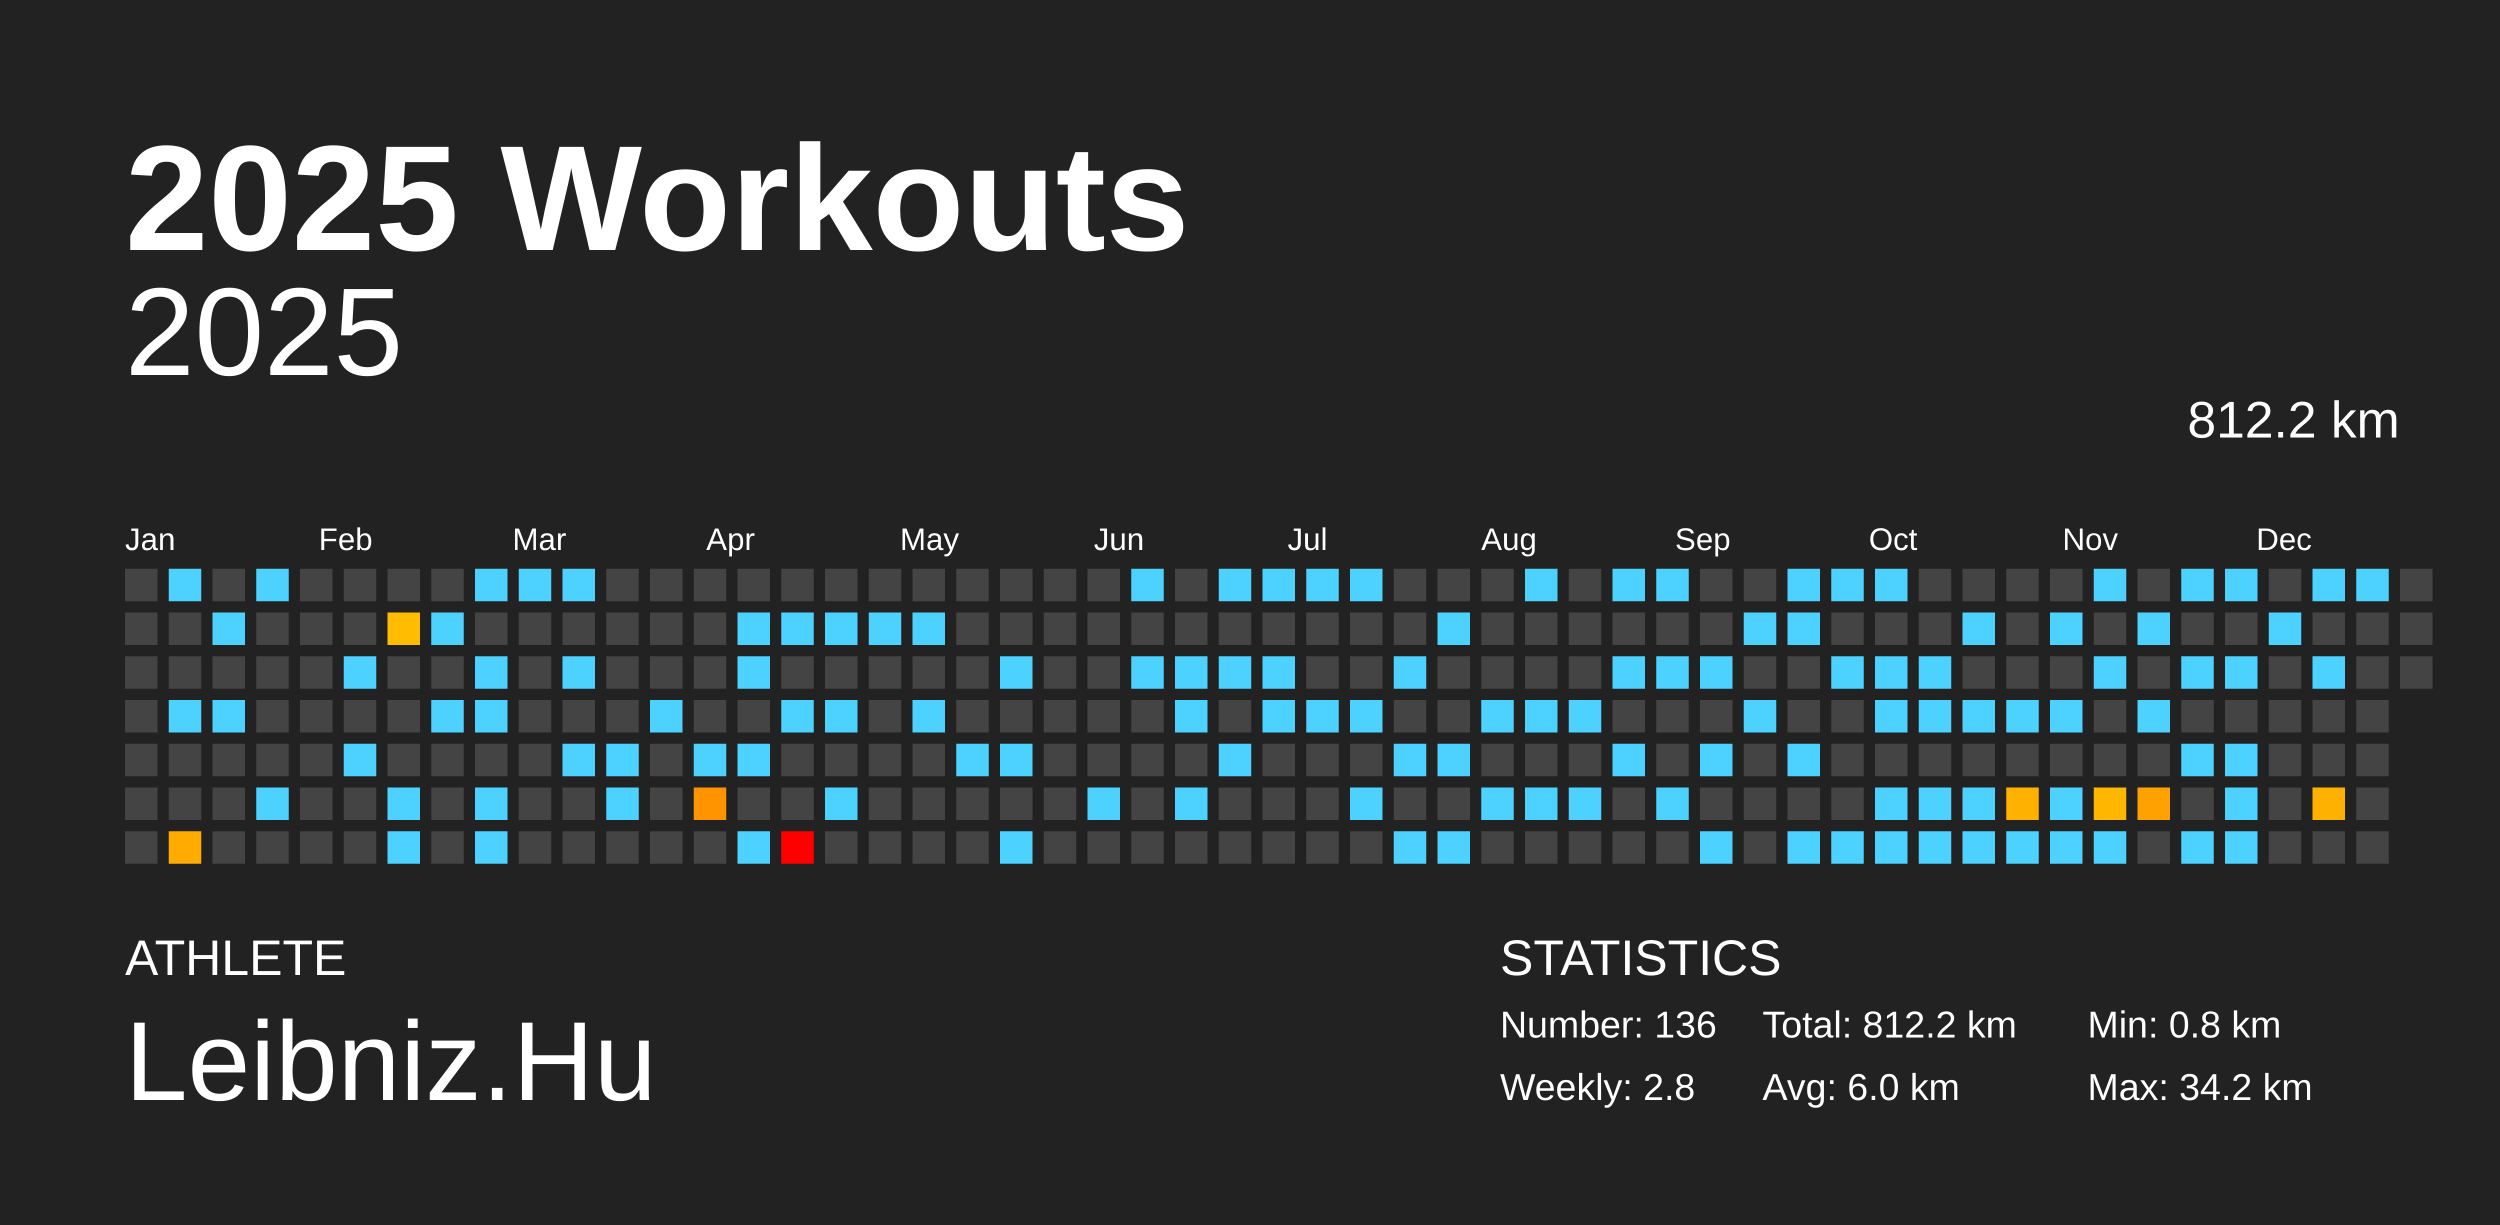
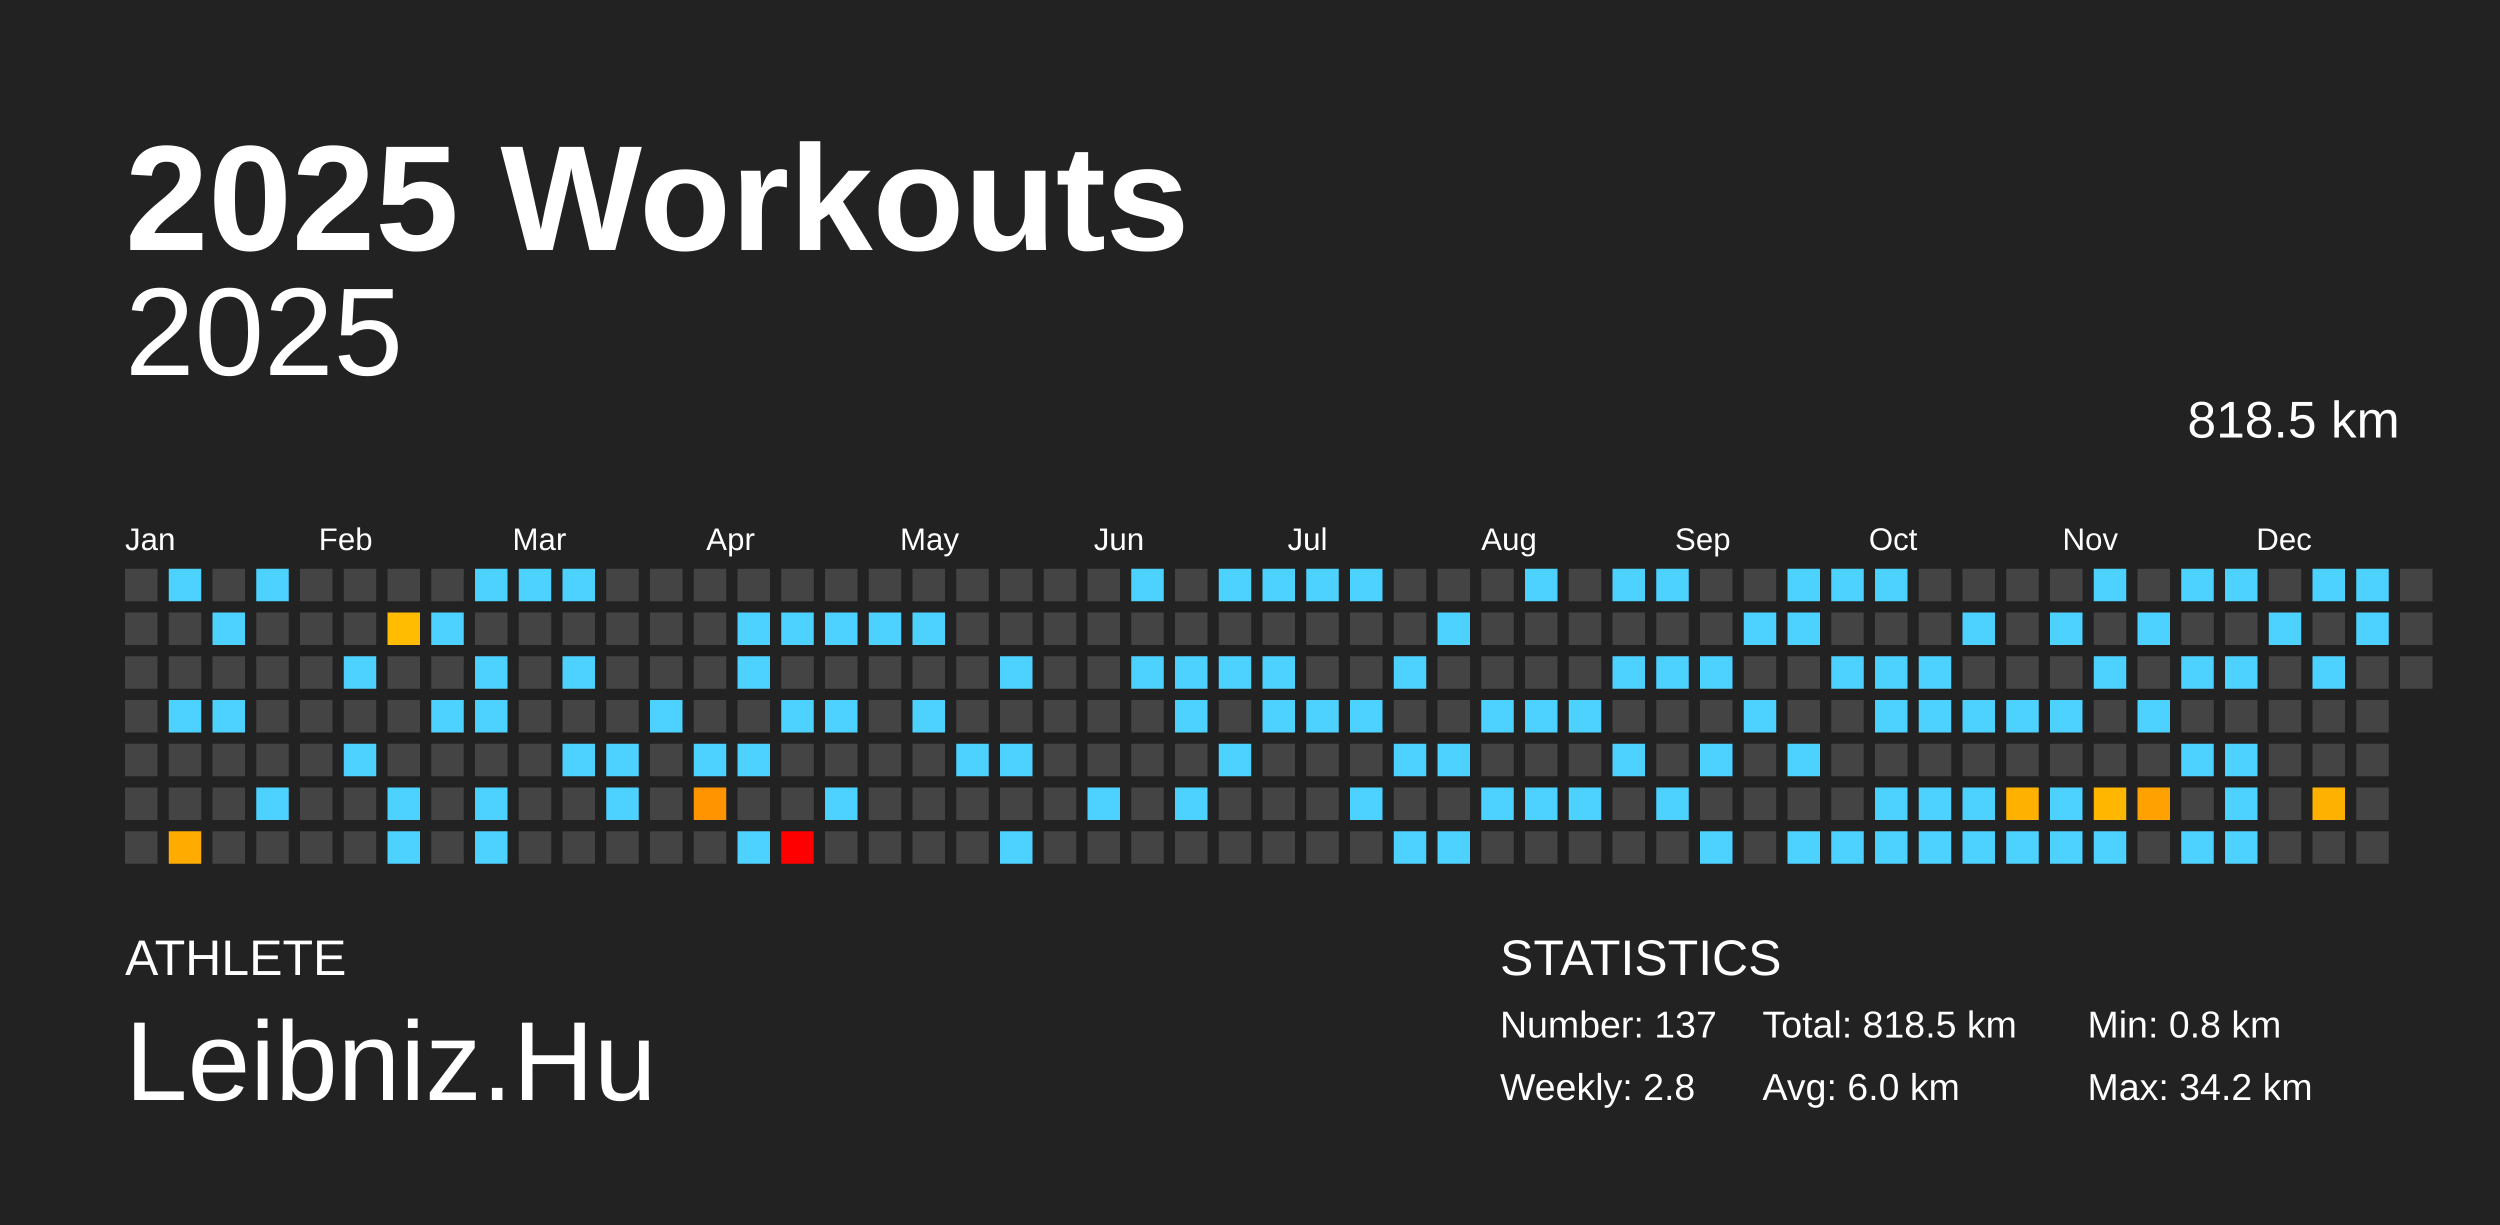
<svg xmlns="http://www.w3.org/2000/svg" baseProfile="full" height="98mm" version="1.1" viewBox="0,0,200,98" width="200mm">
  <defs />
  <rect fill="#222222" height="98" width="200" x="0" y="0" />
  <text fill="#FFFFFF" style="font-size:12px; font-family:Arial; font-weight:bold;" x="10" y="20">2025 Workouts</text>
  <text fill="#FFFFFF" style="font-size:4px; font-family:Arial" x="10" y="78">ATHLETE</text>
  <text fill="#FFFFFF" style="font-size:9px; font-family:Arial" x="10" y="88">Leibniz.Hu</text>
  <text fill="#FFFFFF" style="font-size:4px; font-family:Arial" x="120" y="78">STATISTICS</text>
-   <text fill="#FFFFFF" style="font-size:3px; font-family:Arial" x="120" y="83">Number: 136</text>
+   <text fill="#FFFFFF" style="font-size:3px; font-family:Arial" x="120" y="83">Number: 137</text>
  <text fill="#FFFFFF" style="font-size:3px; font-family:Arial" x="120" y="88">Weekly: 2.8</text>
-   <text fill="#FFFFFF" style="font-size:3px; font-family:Arial" x="141" y="83">Total: 812.2 km</text>
+   <text fill="#FFFFFF" style="font-size:3px; font-family:Arial" x="141" y="83">Total: 818.5 km</text>
  <text fill="#FFFFFF" style="font-size:3px; font-family:Arial" x="141" y="88">Avg: 6.0 km</text>
  <text fill="#FFFFFF" style="font-size:3px; font-family:Arial" x="167" y="83">Min: 0.8 km</text>
  <text fill="#FFFFFF" style="font-size:3px; font-family:Arial" x="167" y="88">Max: 34.2 km</text>
  <text alignment-baseline="hanging" fill="#FFFFFF" style="font-size:10.0px; font-family:Arial;" x="10" y="30">2025</text>
-   <text alignment-baseline="hanging" fill="#FFFFFF" style="font-size:4.125px; font-family:Arial;" x="175" y="35">812.2 km</text>
+   <text alignment-baseline="hanging" fill="#FFFFFF" style="font-size:4.125px; font-family:Arial;" x="175" y="35">818.5 km</text>
  <text fill="#FFFFFF" style="font-size:2.5px; font-family:Arial" x="10.0" y="44">Jan</text>
  <text fill="#FFFFFF" style="font-size:2.5px; font-family:Arial" x="25.5" y="44">Feb</text>
  <text fill="#FFFFFF" style="font-size:2.5px; font-family:Arial" x="41.0" y="44">Mar</text>
  <text fill="#FFFFFF" style="font-size:2.5px; font-family:Arial" x="56.5" y="44">Apr</text>
  <text fill="#FFFFFF" style="font-size:2.5px; font-family:Arial" x="72.0" y="44">May</text>
  <text fill="#FFFFFF" style="font-size:2.5px; font-family:Arial" x="87.5" y="44">Jun</text>
  <text fill="#FFFFFF" style="font-size:2.5px; font-family:Arial" x="103.0" y="44">Jul</text>
  <text fill="#FFFFFF" style="font-size:2.5px; font-family:Arial" x="118.5" y="44">Aug</text>
  <text fill="#FFFFFF" style="font-size:2.5px; font-family:Arial" x="134.0" y="44">Sep</text>
  <text fill="#FFFFFF" style="font-size:2.5px; font-family:Arial" x="149.5" y="44">Oct</text>
  <text fill="#FFFFFF" style="font-size:2.5px; font-family:Arial" x="165.0" y="44">Nov</text>
  <text fill="#FFFFFF" style="font-size:2.5px; font-family:Arial" x="180.5" y="44">Dec</text>
  <rect fill="#444444" height="2.6" width="2.6" x="10.0" y="45.5" />
  <rect fill="#444444" height="2.6" width="2.6" x="10.0" y="49.0" />
  <rect fill="#444444" height="2.6" width="2.6" x="10.0" y="52.5" />
  <rect fill="#444444" height="2.6" width="2.6" x="10.0" y="56.0" />
  <rect fill="#444444" height="2.6" width="2.6" x="10.0" y="59.5" />
  <rect fill="#444444" height="2.6" width="2.6" x="10.0" y="63.0" />
  <rect fill="#444444" height="2.6" width="2.6" x="10.0" y="66.5" />
  <rect fill="#4dd2ff" height="2.6" width="2.6" x="13.5" y="45.5" />
  <rect fill="#444444" height="2.6" width="2.6" x="13.5" y="49.0" />
  <rect fill="#444444" height="2.6" width="2.6" x="13.5" y="52.5" />
  <rect fill="#4dd2ff" height="2.6" width="2.6" x="13.5" y="56.0" />
  <rect fill="#444444" height="2.6" width="2.6" x="13.5" y="59.5" />
  <rect fill="#444444" height="2.6" width="2.6" x="13.5" y="63.0" />
  <rect fill="#ffab00" height="2.6" width="2.6" x="13.5" y="66.5" />
  <rect fill="#444444" height="2.6" width="2.6" x="17.0" y="45.5" />
  <rect fill="#4dd2ff" height="2.6" width="2.6" x="17.0" y="49.0" />
  <rect fill="#444444" height="2.6" width="2.6" x="17.0" y="52.5" />
  <rect fill="#4dd2ff" height="2.6" width="2.6" x="17.0" y="56.0" />
  <rect fill="#444444" height="2.6" width="2.6" x="17.0" y="59.5" />
  <rect fill="#444444" height="2.6" width="2.6" x="17.0" y="63.0" />
  <rect fill="#444444" height="2.6" width="2.6" x="17.0" y="66.5" />
  <rect fill="#4dd2ff" height="2.6" width="2.6" x="20.5" y="45.5" />
  <rect fill="#444444" height="2.6" width="2.6" x="20.5" y="49.0" />
  <rect fill="#444444" height="2.6" width="2.6" x="20.5" y="52.5" />
  <rect fill="#444444" height="2.6" width="2.6" x="20.5" y="56.0" />
  <rect fill="#444444" height="2.6" width="2.6" x="20.5" y="59.5" />
  <rect fill="#4dd2ff" height="2.6" width="2.6" x="20.5" y="63.0" />
  <rect fill="#444444" height="2.6" width="2.6" x="20.5" y="66.5" />
  <rect fill="#444444" height="2.6" width="2.6" x="24.0" y="45.5" />
  <rect fill="#444444" height="2.6" width="2.6" x="24.0" y="49.0" />
  <rect fill="#444444" height="2.6" width="2.6" x="24.0" y="52.5" />
  <rect fill="#444444" height="2.6" width="2.6" x="24.0" y="56.0" />
  <rect fill="#444444" height="2.6" width="2.6" x="24.0" y="59.5" />
  <rect fill="#444444" height="2.6" width="2.6" x="24.0" y="63.0" />
  <rect fill="#444444" height="2.6" width="2.6" x="24.0" y="66.5" />
  <rect fill="#444444" height="2.6" width="2.6" x="27.5" y="45.5" />
  <rect fill="#444444" height="2.6" width="2.6" x="27.5" y="49.0" />
  <rect fill="#4dd2ff" height="2.6" width="2.6" x="27.5" y="52.5" />
  <rect fill="#444444" height="2.6" width="2.6" x="27.5" y="56.0" />
  <rect fill="#4dd2ff" height="2.6" width="2.6" x="27.5" y="59.5" />
  <rect fill="#444444" height="2.6" width="2.6" x="27.5" y="63.0" />
  <rect fill="#444444" height="2.6" width="2.6" x="27.5" y="66.5" />
  <rect fill="#444444" height="2.6" width="2.6" x="31.0" y="45.5" />
  <rect fill="#ffbc00" height="2.6" width="2.6" x="31.0" y="49.0" />
  <rect fill="#444444" height="2.6" width="2.6" x="31.0" y="52.5" />
  <rect fill="#444444" height="2.6" width="2.6" x="31.0" y="56.0" />
  <rect fill="#444444" height="2.6" width="2.6" x="31.0" y="59.5" />
  <rect fill="#4dd2ff" height="2.6" width="2.6" x="31.0" y="63.0" />
  <rect fill="#4dd2ff" height="2.6" width="2.6" x="31.0" y="66.5" />
  <rect fill="#444444" height="2.6" width="2.6" x="34.5" y="45.5" />
  <rect fill="#4dd2ff" height="2.6" width="2.6" x="34.5" y="49.0" />
  <rect fill="#444444" height="2.6" width="2.6" x="34.5" y="52.5" />
  <rect fill="#4dd2ff" height="2.6" width="2.6" x="34.5" y="56.0" />
  <rect fill="#444444" height="2.6" width="2.6" x="34.5" y="59.5" />
  <rect fill="#444444" height="2.6" width="2.6" x="34.5" y="63.0" />
  <rect fill="#444444" height="2.6" width="2.6" x="34.5" y="66.5" />
  <rect fill="#4dd2ff" height="2.6" width="2.6" x="38.0" y="45.5" />
  <rect fill="#444444" height="2.6" width="2.6" x="38.0" y="49.0" />
  <rect fill="#4dd2ff" height="2.6" width="2.6" x="38.0" y="52.5" />
  <rect fill="#4dd2ff" height="2.6" width="2.6" x="38.0" y="56.0" />
  <rect fill="#444444" height="2.6" width="2.6" x="38.0" y="59.5" />
  <rect fill="#4dd2ff" height="2.6" width="2.6" x="38.0" y="63.0" />
  <rect fill="#4dd2ff" height="2.6" width="2.6" x="38.0" y="66.5" />
  <rect fill="#4dd2ff" height="2.6" width="2.6" x="41.5" y="45.5" />
  <rect fill="#444444" height="2.6" width="2.6" x="41.5" y="49.0" />
  <rect fill="#444444" height="2.6" width="2.6" x="41.5" y="52.5" />
  <rect fill="#444444" height="2.6" width="2.6" x="41.5" y="56.0" />
  <rect fill="#444444" height="2.6" width="2.6" x="41.5" y="59.5" />
  <rect fill="#444444" height="2.6" width="2.6" x="41.5" y="63.0" />
  <rect fill="#444444" height="2.6" width="2.6" x="41.5" y="66.5" />
  <rect fill="#4dd2ff" height="2.6" width="2.6" x="45.0" y="45.5" />
  <rect fill="#444444" height="2.6" width="2.6" x="45.0" y="49.0" />
  <rect fill="#4dd2ff" height="2.6" width="2.6" x="45.0" y="52.5" />
  <rect fill="#444444" height="2.6" width="2.6" x="45.0" y="56.0" />
  <rect fill="#4dd2ff" height="2.6" width="2.6" x="45.0" y="59.5" />
  <rect fill="#444444" height="2.6" width="2.6" x="45.0" y="63.0" />
  <rect fill="#444444" height="2.6" width="2.6" x="45.0" y="66.5" />
  <rect fill="#444444" height="2.6" width="2.6" x="48.5" y="45.5" />
  <rect fill="#444444" height="2.6" width="2.6" x="48.5" y="49.0" />
  <rect fill="#444444" height="2.6" width="2.6" x="48.5" y="52.5" />
  <rect fill="#444444" height="2.6" width="2.6" x="48.5" y="56.0" />
  <rect fill="#4dd2ff" height="2.6" width="2.6" x="48.5" y="59.5" />
  <rect fill="#4dd2ff" height="2.6" width="2.6" x="48.5" y="63.0" />
  <rect fill="#444444" height="2.6" width="2.6" x="48.5" y="66.5" />
  <rect fill="#444444" height="2.6" width="2.6" x="52.0" y="45.5" />
  <rect fill="#444444" height="2.6" width="2.6" x="52.0" y="49.0" />
  <rect fill="#444444" height="2.6" width="2.6" x="52.0" y="52.5" />
  <rect fill="#4dd2ff" height="2.6" width="2.6" x="52.0" y="56.0" />
  <rect fill="#444444" height="2.6" width="2.6" x="52.0" y="59.5" />
  <rect fill="#444444" height="2.6" width="2.6" x="52.0" y="63.0" />
  <rect fill="#444444" height="2.6" width="2.6" x="52.0" y="66.5" />
  <rect fill="#444444" height="2.6" width="2.6" x="55.5" y="45.5" />
  <rect fill="#444444" height="2.6" width="2.6" x="55.5" y="49.0" />
  <rect fill="#444444" height="2.6" width="2.6" x="55.5" y="52.5" />
  <rect fill="#444444" height="2.6" width="2.6" x="55.5" y="56.0" />
  <rect fill="#4dd2ff" height="2.6" width="2.6" x="55.5" y="59.5" />
  <rect fill="#ff9400" height="2.6" width="2.6" x="55.5" y="63.0" />
  <rect fill="#444444" height="2.6" width="2.6" x="55.5" y="66.5" />
  <rect fill="#444444" height="2.6" width="2.6" x="59.0" y="45.5" />
  <rect fill="#4dd2ff" height="2.6" width="2.6" x="59.0" y="49.0" />
  <rect fill="#4dd2ff" height="2.6" width="2.6" x="59.0" y="52.5" />
  <rect fill="#444444" height="2.6" width="2.6" x="59.0" y="56.0" />
  <rect fill="#4dd2ff" height="2.6" width="2.6" x="59.0" y="59.5" />
  <rect fill="#444444" height="2.6" width="2.6" x="59.0" y="63.0" />
  <rect fill="#4dd2ff" height="2.6" width="2.6" x="59.0" y="66.5" />
  <rect fill="#444444" height="2.6" width="2.6" x="62.5" y="45.5" />
  <rect fill="#4dd2ff" height="2.6" width="2.6" x="62.5" y="49.0" />
  <rect fill="#444444" height="2.6" width="2.6" x="62.5" y="52.5" />
  <rect fill="#4dd2ff" height="2.6" width="2.6" x="62.5" y="56.0" />
  <rect fill="#444444" height="2.6" width="2.6" x="62.5" y="59.5" />
  <rect fill="#444444" height="2.6" width="2.6" x="62.5" y="63.0" />
  <rect fill="red" height="2.6" width="2.6" x="62.5" y="66.5" />
  <rect fill="#444444" height="2.6" width="2.6" x="66.0" y="45.5" />
  <rect fill="#4dd2ff" height="2.6" width="2.6" x="66.0" y="49.0" />
  <rect fill="#444444" height="2.6" width="2.6" x="66.0" y="52.5" />
  <rect fill="#4dd2ff" height="2.6" width="2.6" x="66.0" y="56.0" />
  <rect fill="#444444" height="2.6" width="2.6" x="66.0" y="59.5" />
  <rect fill="#4dd2ff" height="2.6" width="2.6" x="66.0" y="63.0" />
  <rect fill="#444444" height="2.6" width="2.6" x="66.0" y="66.5" />
  <rect fill="#444444" height="2.6" width="2.6" x="69.5" y="45.5" />
  <rect fill="#4dd2ff" height="2.6" width="2.6" x="69.5" y="49.0" />
  <rect fill="#444444" height="2.6" width="2.6" x="69.5" y="52.5" />
  <rect fill="#444444" height="2.6" width="2.6" x="69.5" y="56.0" />
  <rect fill="#444444" height="2.6" width="2.6" x="69.5" y="59.5" />
  <rect fill="#444444" height="2.6" width="2.6" x="69.5" y="63.0" />
  <rect fill="#444444" height="2.6" width="2.6" x="69.5" y="66.5" />
  <rect fill="#444444" height="2.6" width="2.6" x="73.0" y="45.5" />
  <rect fill="#4dd2ff" height="2.6" width="2.6" x="73.0" y="49.0" />
  <rect fill="#444444" height="2.6" width="2.6" x="73.0" y="52.5" />
  <rect fill="#4dd2ff" height="2.6" width="2.6" x="73.0" y="56.0" />
  <rect fill="#444444" height="2.6" width="2.6" x="73.0" y="59.5" />
  <rect fill="#444444" height="2.6" width="2.6" x="73.0" y="63.0" />
  <rect fill="#444444" height="2.6" width="2.6" x="73.0" y="66.5" />
  <rect fill="#444444" height="2.6" width="2.6" x="76.5" y="45.5" />
  <rect fill="#444444" height="2.6" width="2.6" x="76.5" y="49.0" />
  <rect fill="#444444" height="2.6" width="2.6" x="76.5" y="52.5" />
  <rect fill="#444444" height="2.6" width="2.6" x="76.5" y="56.0" />
  <rect fill="#4dd2ff" height="2.6" width="2.6" x="76.5" y="59.5" />
  <rect fill="#444444" height="2.6" width="2.6" x="76.5" y="63.0" />
  <rect fill="#444444" height="2.6" width="2.6" x="76.5" y="66.5" />
  <rect fill="#444444" height="2.6" width="2.6" x="80.0" y="45.5" />
  <rect fill="#444444" height="2.6" width="2.6" x="80.0" y="49.0" />
  <rect fill="#4dd2ff" height="2.6" width="2.6" x="80.0" y="52.5" />
  <rect fill="#444444" height="2.6" width="2.6" x="80.0" y="56.0" />
  <rect fill="#4dd2ff" height="2.6" width="2.6" x="80.0" y="59.5" />
  <rect fill="#444444" height="2.6" width="2.6" x="80.0" y="63.0" />
  <rect fill="#4dd2ff" height="2.6" width="2.6" x="80.0" y="66.5" />
  <rect fill="#444444" height="2.6" width="2.6" x="83.5" y="45.5" />
  <rect fill="#444444" height="2.6" width="2.6" x="83.5" y="49.0" />
  <rect fill="#444444" height="2.6" width="2.6" x="83.5" y="52.5" />
  <rect fill="#444444" height="2.6" width="2.6" x="83.5" y="56.0" />
  <rect fill="#444444" height="2.6" width="2.6" x="83.5" y="59.5" />
  <rect fill="#444444" height="2.6" width="2.6" x="83.5" y="63.0" />
  <rect fill="#444444" height="2.6" width="2.6" x="83.5" y="66.5" />
  <rect fill="#444444" height="2.6" width="2.6" x="87.0" y="45.5" />
  <rect fill="#444444" height="2.6" width="2.6" x="87.0" y="49.0" />
  <rect fill="#444444" height="2.6" width="2.6" x="87.0" y="52.5" />
  <rect fill="#444444" height="2.6" width="2.6" x="87.0" y="56.0" />
  <rect fill="#444444" height="2.6" width="2.6" x="87.0" y="59.5" />
  <rect fill="#4dd2ff" height="2.6" width="2.6" x="87.0" y="63.0" />
  <rect fill="#444444" height="2.6" width="2.6" x="87.0" y="66.5" />
  <rect fill="#4dd2ff" height="2.6" width="2.6" x="90.5" y="45.5" />
  <rect fill="#444444" height="2.6" width="2.6" x="90.5" y="49.0" />
  <rect fill="#4dd2ff" height="2.6" width="2.6" x="90.5" y="52.5" />
  <rect fill="#444444" height="2.6" width="2.6" x="90.5" y="56.0" />
  <rect fill="#444444" height="2.6" width="2.6" x="90.5" y="59.5" />
  <rect fill="#444444" height="2.6" width="2.6" x="90.5" y="63.0" />
  <rect fill="#444444" height="2.6" width="2.6" x="90.5" y="66.5" />
  <rect fill="#444444" height="2.6" width="2.6" x="94.0" y="45.5" />
  <rect fill="#444444" height="2.6" width="2.6" x="94.0" y="49.0" />
  <rect fill="#4dd2ff" height="2.6" width="2.6" x="94.0" y="52.5" />
  <rect fill="#4dd2ff" height="2.6" width="2.6" x="94.0" y="56.0" />
  <rect fill="#444444" height="2.6" width="2.6" x="94.0" y="59.5" />
  <rect fill="#4dd2ff" height="2.6" width="2.6" x="94.0" y="63.0" />
  <rect fill="#444444" height="2.6" width="2.6" x="94.0" y="66.5" />
  <rect fill="#4dd2ff" height="2.6" width="2.6" x="97.5" y="45.5" />
  <rect fill="#444444" height="2.6" width="2.6" x="97.5" y="49.0" />
  <rect fill="#4dd2ff" height="2.6" width="2.6" x="97.5" y="52.5" />
  <rect fill="#444444" height="2.6" width="2.6" x="97.5" y="56.0" />
  <rect fill="#4dd2ff" height="2.6" width="2.6" x="97.5" y="59.5" />
  <rect fill="#444444" height="2.6" width="2.6" x="97.5" y="63.0" />
  <rect fill="#444444" height="2.6" width="2.6" x="97.5" y="66.5" />
  <rect fill="#4dd2ff" height="2.6" width="2.6" x="101.0" y="45.5" />
  <rect fill="#444444" height="2.6" width="2.6" x="101.0" y="49.0" />
  <rect fill="#4dd2ff" height="2.6" width="2.6" x="101.0" y="52.5" />
  <rect fill="#4dd2ff" height="2.6" width="2.6" x="101.0" y="56.0" />
  <rect fill="#444444" height="2.6" width="2.6" x="101.0" y="59.5" />
  <rect fill="#444444" height="2.6" width="2.6" x="101.0" y="63.0" />
  <rect fill="#444444" height="2.6" width="2.6" x="101.0" y="66.5" />
  <rect fill="#4dd2ff" height="2.6" width="2.6" x="104.5" y="45.5" />
  <rect fill="#444444" height="2.6" width="2.6" x="104.5" y="49.0" />
  <rect fill="#444444" height="2.6" width="2.6" x="104.5" y="52.5" />
  <rect fill="#4dd2ff" height="2.6" width="2.6" x="104.5" y="56.0" />
  <rect fill="#444444" height="2.6" width="2.6" x="104.5" y="59.5" />
  <rect fill="#444444" height="2.6" width="2.6" x="104.5" y="63.0" />
  <rect fill="#444444" height="2.6" width="2.6" x="104.5" y="66.5" />
  <rect fill="#4dd2ff" height="2.6" width="2.6" x="108.0" y="45.5" />
  <rect fill="#444444" height="2.6" width="2.6" x="108.0" y="49.0" />
  <rect fill="#444444" height="2.6" width="2.6" x="108.0" y="52.5" />
  <rect fill="#4dd2ff" height="2.6" width="2.6" x="108.0" y="56.0" />
  <rect fill="#444444" height="2.6" width="2.6" x="108.0" y="59.5" />
  <rect fill="#4dd2ff" height="2.6" width="2.6" x="108.0" y="63.0" />
  <rect fill="#444444" height="2.6" width="2.6" x="108.0" y="66.5" />
  <rect fill="#444444" height="2.6" width="2.6" x="111.5" y="45.5" />
  <rect fill="#444444" height="2.6" width="2.6" x="111.5" y="49.0" />
  <rect fill="#4dd2ff" height="2.6" width="2.6" x="111.5" y="52.5" />
  <rect fill="#444444" height="2.6" width="2.6" x="111.5" y="56.0" />
  <rect fill="#4dd2ff" height="2.6" width="2.6" x="111.5" y="59.5" />
  <rect fill="#444444" height="2.6" width="2.6" x="111.5" y="63.0" />
  <rect fill="#4dd2ff" height="2.6" width="2.6" x="111.5" y="66.5" />
  <rect fill="#444444" height="2.6" width="2.6" x="115.0" y="45.5" />
  <rect fill="#4dd2ff" height="2.6" width="2.6" x="115.0" y="49.0" />
  <rect fill="#444444" height="2.6" width="2.6" x="115.0" y="52.5" />
  <rect fill="#444444" height="2.6" width="2.6" x="115.0" y="56.0" />
  <rect fill="#4dd2ff" height="2.6" width="2.6" x="115.0" y="59.5" />
  <rect fill="#444444" height="2.6" width="2.6" x="115.0" y="63.0" />
  <rect fill="#4dd2ff" height="2.6" width="2.6" x="115.0" y="66.5" />
  <rect fill="#444444" height="2.6" width="2.6" x="118.5" y="45.5" />
  <rect fill="#444444" height="2.6" width="2.6" x="118.5" y="49.0" />
  <rect fill="#444444" height="2.6" width="2.6" x="118.5" y="52.5" />
  <rect fill="#4dd2ff" height="2.6" width="2.6" x="118.5" y="56.0" />
  <rect fill="#444444" height="2.6" width="2.6" x="118.5" y="59.5" />
  <rect fill="#4dd2ff" height="2.6" width="2.6" x="118.5" y="63.0" />
  <rect fill="#444444" height="2.6" width="2.6" x="118.5" y="66.5" />
  <rect fill="#4dd2ff" height="2.6" width="2.6" x="122.0" y="45.5" />
  <rect fill="#444444" height="2.6" width="2.6" x="122.0" y="49.0" />
  <rect fill="#444444" height="2.6" width="2.6" x="122.0" y="52.5" />
  <rect fill="#4dd2ff" height="2.6" width="2.6" x="122.0" y="56.0" />
  <rect fill="#444444" height="2.6" width="2.6" x="122.0" y="59.5" />
  <rect fill="#4dd2ff" height="2.6" width="2.6" x="122.0" y="63.0" />
  <rect fill="#444444" height="2.6" width="2.6" x="122.0" y="66.5" />
  <rect fill="#444444" height="2.6" width="2.6" x="125.5" y="45.5" />
  <rect fill="#444444" height="2.6" width="2.6" x="125.5" y="49.0" />
  <rect fill="#444444" height="2.6" width="2.6" x="125.5" y="52.5" />
  <rect fill="#4dd2ff" height="2.6" width="2.6" x="125.5" y="56.0" />
  <rect fill="#444444" height="2.6" width="2.6" x="125.5" y="59.5" />
  <rect fill="#4dd2ff" height="2.6" width="2.6" x="125.5" y="63.0" />
  <rect fill="#444444" height="2.6" width="2.6" x="125.5" y="66.5" />
  <rect fill="#4dd2ff" height="2.6" width="2.6" x="129.0" y="45.5" />
  <rect fill="#444444" height="2.6" width="2.6" x="129.0" y="49.0" />
  <rect fill="#4dd2ff" height="2.6" width="2.6" x="129.0" y="52.5" />
  <rect fill="#444444" height="2.6" width="2.6" x="129.0" y="56.0" />
  <rect fill="#4dd2ff" height="2.6" width="2.6" x="129.0" y="59.5" />
  <rect fill="#444444" height="2.6" width="2.6" x="129.0" y="63.0" />
  <rect fill="#444444" height="2.6" width="2.6" x="129.0" y="66.5" />
  <rect fill="#4dd2ff" height="2.6" width="2.6" x="132.5" y="45.5" />
  <rect fill="#444444" height="2.6" width="2.6" x="132.5" y="49.0" />
  <rect fill="#4dd2ff" height="2.6" width="2.6" x="132.5" y="52.5" />
  <rect fill="#444444" height="2.6" width="2.6" x="132.5" y="56.0" />
  <rect fill="#444444" height="2.6" width="2.6" x="132.5" y="59.5" />
  <rect fill="#4dd2ff" height="2.6" width="2.6" x="132.5" y="63.0" />
  <rect fill="#444444" height="2.6" width="2.6" x="132.5" y="66.5" />
  <rect fill="#444444" height="2.6" width="2.6" x="136.0" y="45.5" />
  <rect fill="#444444" height="2.6" width="2.6" x="136.0" y="49.0" />
  <rect fill="#4dd2ff" height="2.6" width="2.6" x="136.0" y="52.5" />
  <rect fill="#444444" height="2.6" width="2.6" x="136.0" y="56.0" />
  <rect fill="#4dd2ff" height="2.6" width="2.6" x="136.0" y="59.5" />
  <rect fill="#444444" height="2.6" width="2.6" x="136.0" y="63.0" />
  <rect fill="#4dd2ff" height="2.6" width="2.6" x="136.0" y="66.5" />
  <rect fill="#444444" height="2.6" width="2.6" x="139.5" y="45.5" />
  <rect fill="#4dd2ff" height="2.6" width="2.6" x="139.5" y="49.0" />
  <rect fill="#444444" height="2.6" width="2.6" x="139.5" y="52.5" />
  <rect fill="#4dd2ff" height="2.6" width="2.6" x="139.5" y="56.0" />
  <rect fill="#444444" height="2.6" width="2.6" x="139.5" y="59.5" />
  <rect fill="#444444" height="2.6" width="2.6" x="139.5" y="63.0" />
  <rect fill="#444444" height="2.6" width="2.6" x="139.5" y="66.5" />
  <rect fill="#4dd2ff" height="2.6" width="2.6" x="143.0" y="45.5" />
  <rect fill="#4dd2ff" height="2.6" width="2.6" x="143.0" y="49.0" />
  <rect fill="#444444" height="2.6" width="2.6" x="143.0" y="52.5" />
  <rect fill="#444444" height="2.6" width="2.6" x="143.0" y="56.0" />
  <rect fill="#4dd2ff" height="2.6" width="2.6" x="143.0" y="59.5" />
  <rect fill="#444444" height="2.6" width="2.6" x="143.0" y="63.0" />
  <rect fill="#4dd2ff" height="2.6" width="2.6" x="143.0" y="66.5" />
  <rect fill="#4dd2ff" height="2.6" width="2.6" x="146.5" y="45.5" />
  <rect fill="#444444" height="2.6" width="2.6" x="146.5" y="49.0" />
  <rect fill="#4dd2ff" height="2.6" width="2.6" x="146.5" y="52.5" />
  <rect fill="#444444" height="2.6" width="2.6" x="146.5" y="56.0" />
  <rect fill="#444444" height="2.6" width="2.6" x="146.5" y="59.5" />
  <rect fill="#444444" height="2.6" width="2.6" x="146.5" y="63.0" />
  <rect fill="#4dd2ff" height="2.6" width="2.6" x="146.5" y="66.5" />
  <rect fill="#4dd2ff" height="2.6" width="2.6" x="150.0" y="45.5" />
  <rect fill="#444444" height="2.6" width="2.6" x="150.0" y="49.0" />
  <rect fill="#4dd2ff" height="2.6" width="2.6" x="150.0" y="52.5" />
  <rect fill="#4dd2ff" height="2.6" width="2.6" x="150.0" y="56.0" />
  <rect fill="#444444" height="2.6" width="2.6" x="150.0" y="59.5" />
  <rect fill="#4dd2ff" height="2.6" width="2.6" x="150.0" y="63.0" />
  <rect fill="#4dd2ff" height="2.6" width="2.6" x="150.0" y="66.5" />
  <rect fill="#444444" height="2.6" width="2.6" x="153.5" y="45.5" />
  <rect fill="#444444" height="2.6" width="2.6" x="153.5" y="49.0" />
  <rect fill="#4dd2ff" height="2.6" width="2.6" x="153.5" y="52.5" />
  <rect fill="#4dd2ff" height="2.6" width="2.6" x="153.5" y="56.0" />
  <rect fill="#444444" height="2.6" width="2.6" x="153.5" y="59.5" />
  <rect fill="#4dd2ff" height="2.6" width="2.6" x="153.5" y="63.0" />
  <rect fill="#4dd2ff" height="2.6" width="2.6" x="153.5" y="66.5" />
  <rect fill="#444444" height="2.6" width="2.6" x="157.0" y="45.5" />
  <rect fill="#4dd2ff" height="2.6" width="2.6" x="157.0" y="49.0" />
  <rect fill="#444444" height="2.6" width="2.6" x="157.0" y="52.5" />
  <rect fill="#4dd2ff" height="2.6" width="2.6" x="157.0" y="56.0" />
  <rect fill="#444444" height="2.6" width="2.6" x="157.0" y="59.5" />
  <rect fill="#4dd2ff" height="2.6" width="2.6" x="157.0" y="63.0" />
  <rect fill="#4dd2ff" height="2.6" width="2.6" x="157.0" y="66.5" />
  <rect fill="#444444" height="2.6" width="2.6" x="160.5" y="45.5" />
  <rect fill="#444444" height="2.6" width="2.6" x="160.5" y="49.0" />
  <rect fill="#444444" height="2.6" width="2.6" x="160.5" y="52.5" />
  <rect fill="#4dd2ff" height="2.6" width="2.6" x="160.5" y="56.0" />
  <rect fill="#444444" height="2.6" width="2.6" x="160.5" y="59.5" />
  <rect fill="#ffb100" height="2.6" width="2.6" x="160.5" y="63.0" />
  <rect fill="#4dd2ff" height="2.6" width="2.6" x="160.5" y="66.5" />
  <rect fill="#444444" height="2.6" width="2.6" x="164.0" y="45.5" />
  <rect fill="#4dd2ff" height="2.6" width="2.6" x="164.0" y="49.0" />
  <rect fill="#444444" height="2.6" width="2.6" x="164.0" y="52.5" />
  <rect fill="#4dd2ff" height="2.6" width="2.6" x="164.0" y="56.0" />
  <rect fill="#444444" height="2.6" width="2.6" x="164.0" y="59.5" />
  <rect fill="#4dd2ff" height="2.6" width="2.6" x="164.0" y="63.0" />
  <rect fill="#4dd2ff" height="2.6" width="2.6" x="164.0" y="66.5" />
  <rect fill="#4dd2ff" height="2.6" width="2.6" x="167.5" y="45.5" />
  <rect fill="#444444" height="2.6" width="2.6" x="167.5" y="49.0" />
  <rect fill="#4dd2ff" height="2.6" width="2.6" x="167.5" y="52.5" />
  <rect fill="#444444" height="2.6" width="2.6" x="167.5" y="56.0" />
  <rect fill="#444444" height="2.6" width="2.6" x="167.5" y="59.5" />
  <rect fill="#ffb600" height="2.6" width="2.6" x="167.5" y="63.0" />
  <rect fill="#4dd2ff" height="2.6" width="2.6" x="167.5" y="66.5" />
  <rect fill="#444444" height="2.6" width="2.6" x="171.0" y="45.5" />
  <rect fill="#4dd2ff" height="2.6" width="2.6" x="171.0" y="49.0" />
  <rect fill="#444444" height="2.6" width="2.6" x="171.0" y="52.5" />
  <rect fill="#4dd2ff" height="2.6" width="2.6" x="171.0" y="56.0" />
  <rect fill="#444444" height="2.6" width="2.6" x="171.0" y="59.5" />
  <rect fill="#ffa100" height="2.6" width="2.6" x="171.0" y="63.0" />
  <rect fill="#444444" height="2.6" width="2.6" x="171.0" y="66.5" />
  <rect fill="#4dd2ff" height="2.6" width="2.6" x="174.5" y="45.5" />
  <rect fill="#444444" height="2.6" width="2.6" x="174.5" y="49.0" />
  <rect fill="#4dd2ff" height="2.6" width="2.6" x="174.5" y="52.5" />
  <rect fill="#444444" height="2.6" width="2.6" x="174.5" y="56.0" />
  <rect fill="#4dd2ff" height="2.6" width="2.6" x="174.5" y="59.5" />
  <rect fill="#444444" height="2.6" width="2.6" x="174.5" y="63.0" />
  <rect fill="#4dd2ff" height="2.6" width="2.6" x="174.5" y="66.5" />
  <rect fill="#4dd2ff" height="2.6" width="2.6" x="178.0" y="45.5" />
  <rect fill="#444444" height="2.6" width="2.6" x="178.0" y="49.0" />
  <rect fill="#4dd2ff" height="2.6" width="2.6" x="178.0" y="52.5" />
  <rect fill="#444444" height="2.6" width="2.6" x="178.0" y="56.0" />
  <rect fill="#4dd2ff" height="2.6" width="2.6" x="178.0" y="59.5" />
  <rect fill="#4dd2ff" height="2.6" width="2.6" x="178.0" y="63.0" />
  <rect fill="#4dd2ff" height="2.6" width="2.6" x="178.0" y="66.5" />
  <rect fill="#444444" height="2.6" width="2.6" x="181.5" y="45.5" />
  <rect fill="#4dd2ff" height="2.6" width="2.6" x="181.5" y="49.0" />
  <rect fill="#444444" height="2.6" width="2.6" x="181.5" y="52.5" />
  <rect fill="#444444" height="2.6" width="2.6" x="181.5" y="56.0" />
  <rect fill="#444444" height="2.6" width="2.6" x="181.5" y="59.5" />
  <rect fill="#444444" height="2.6" width="2.6" x="181.5" y="63.0" />
  <rect fill="#444444" height="2.6" width="2.6" x="181.5" y="66.5" />
  <rect fill="#4dd2ff" height="2.6" width="2.6" x="185.0" y="45.5" />
  <rect fill="#444444" height="2.6" width="2.6" x="185.0" y="49.0" />
  <rect fill="#4dd2ff" height="2.6" width="2.6" x="185.0" y="52.5" />
  <rect fill="#444444" height="2.6" width="2.6" x="185.0" y="56.0" />
  <rect fill="#444444" height="2.6" width="2.6" x="185.0" y="59.5" />
  <rect fill="#ffb100" height="2.6" width="2.6" x="185.0" y="63.0" />
  <rect fill="#444444" height="2.6" width="2.6" x="185.0" y="66.5" />
  <rect fill="#4dd2ff" height="2.6" width="2.6" x="188.5" y="45.5" />
-   <rect fill="#444444" height="2.6" width="2.6" x="188.5" y="49.0" />
+   <rect fill="#4dd2ff" height="2.6" width="2.6" x="188.5" y="49.0" />
  <rect fill="#444444" height="2.6" width="2.6" x="188.5" y="52.5" />
  <rect fill="#444444" height="2.6" width="2.6" x="188.5" y="56.0" />
  <rect fill="#444444" height="2.6" width="2.6" x="188.5" y="59.5" />
  <rect fill="#444444" height="2.6" width="2.6" x="188.5" y="63.0" />
  <rect fill="#444444" height="2.6" width="2.6" x="188.5" y="66.5" />
  <rect fill="#444444" height="2.6" width="2.6" x="192.0" y="45.5" />
  <rect fill="#444444" height="2.6" width="2.6" x="192.0" y="49.0" />
  <rect fill="#444444" height="2.6" width="2.6" x="192.0" y="52.5" />
</svg>
